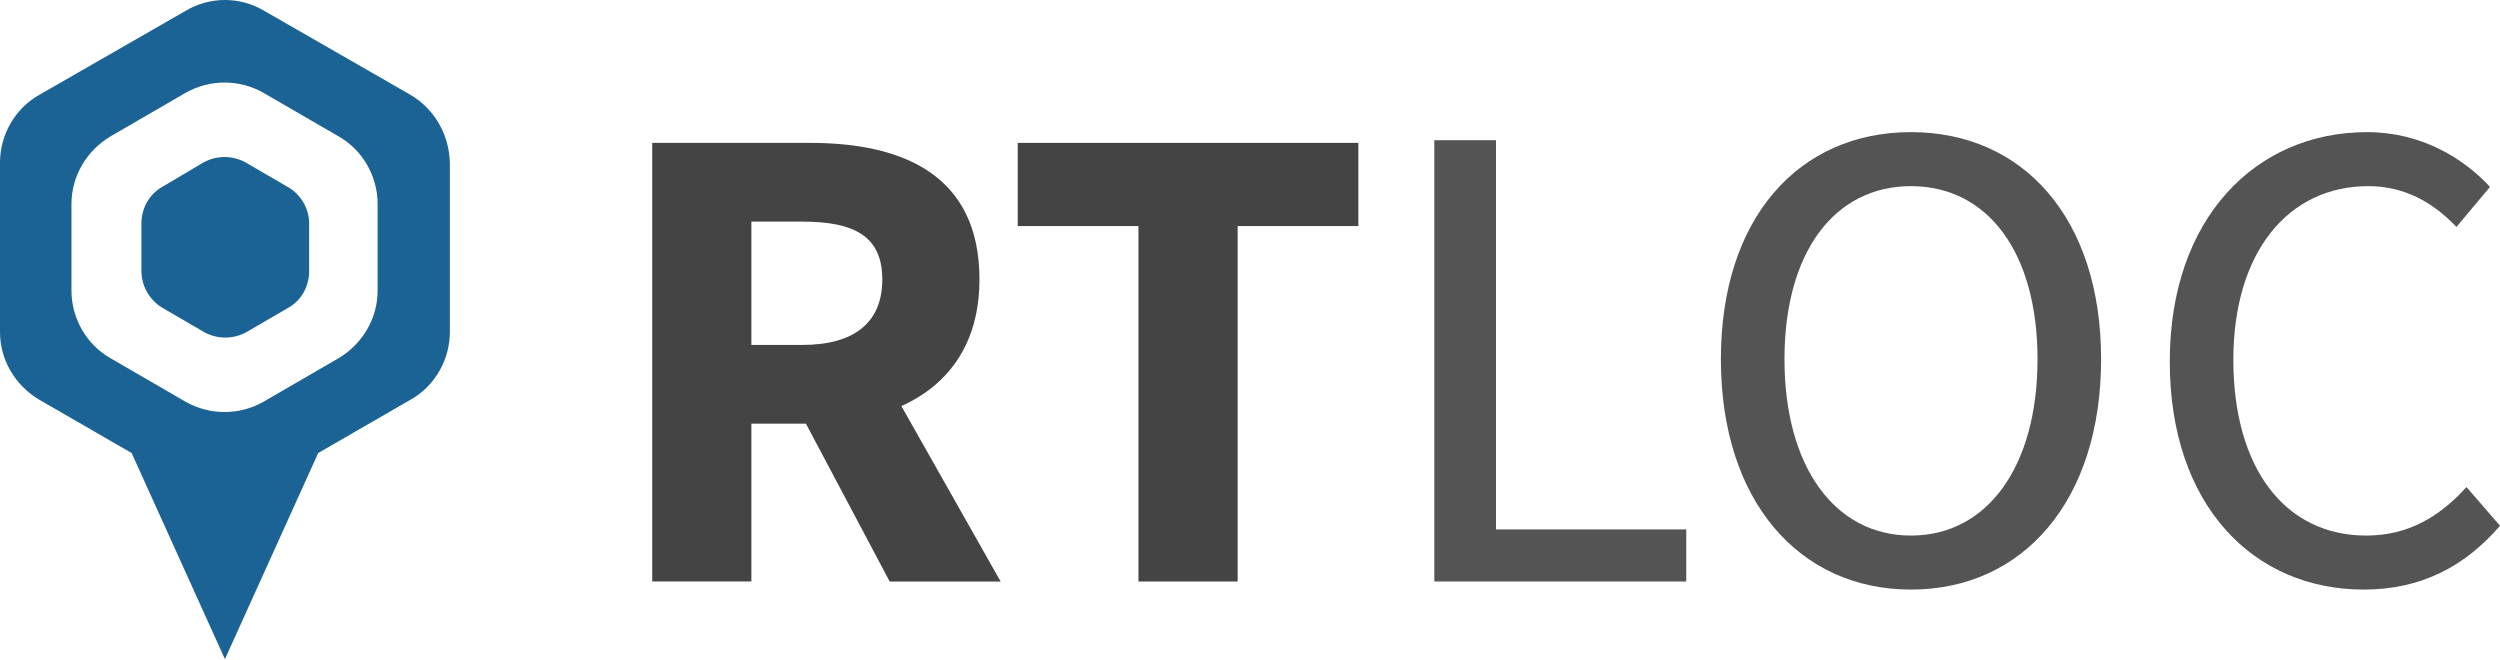
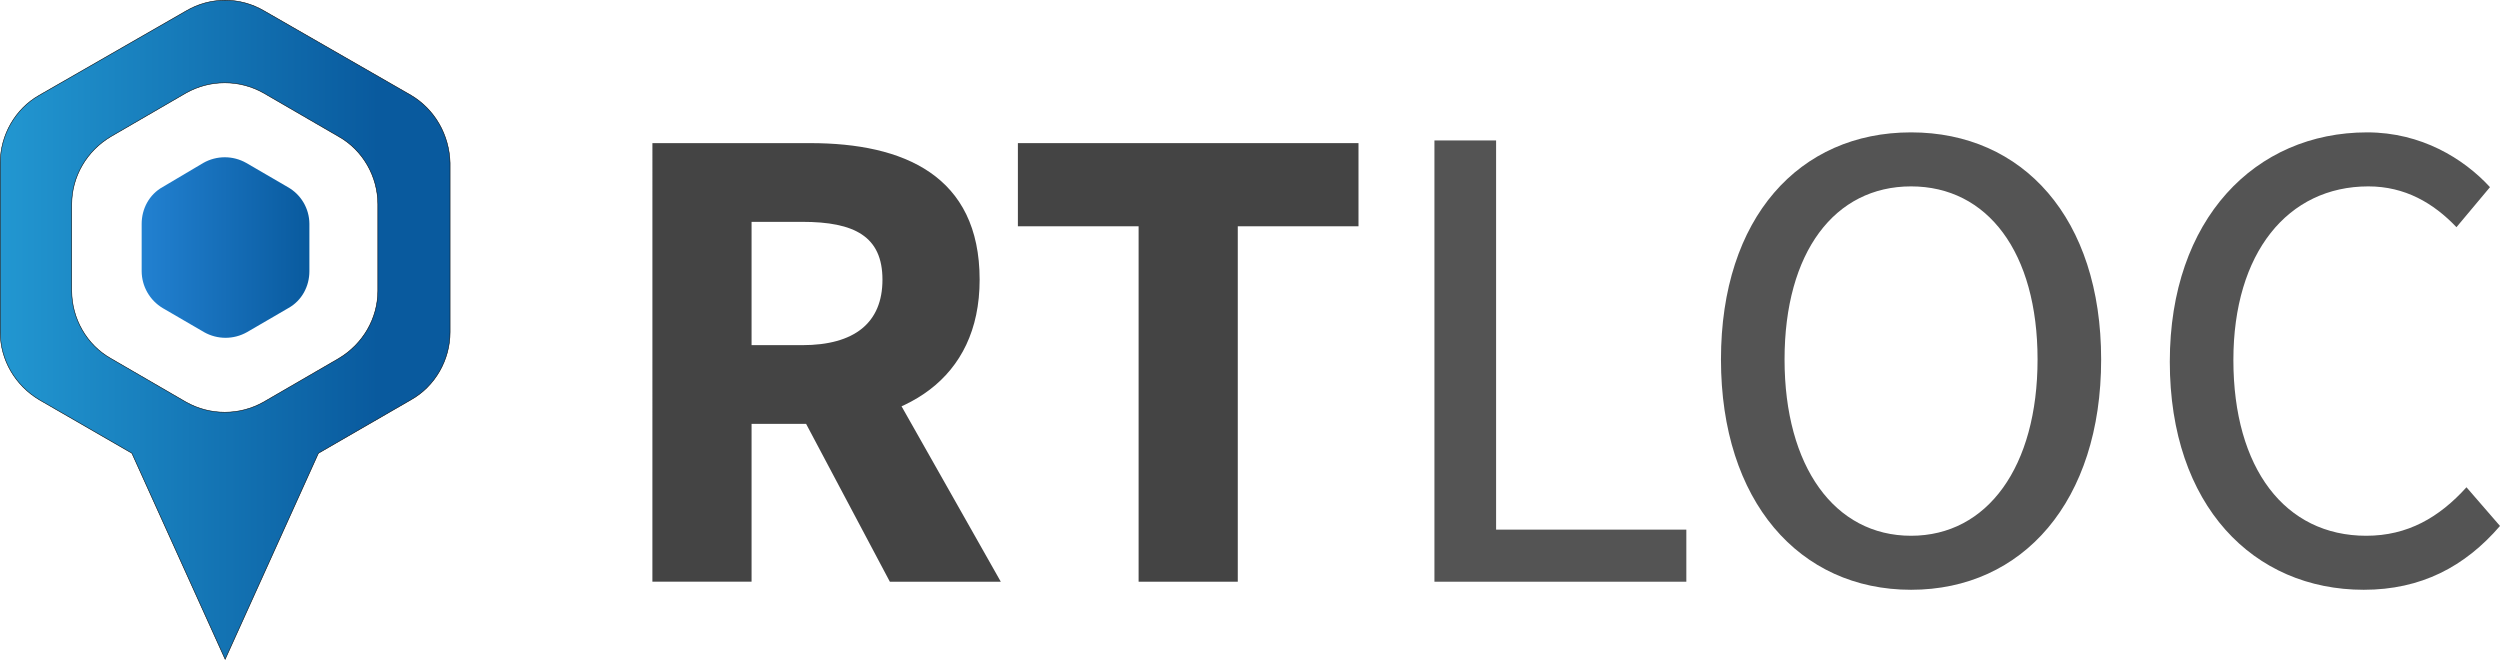
- <svg xmlns="http://www.w3.org/2000/svg" id="Layer_1" data-name="Layer 1" viewBox="0 0 4814.38 1269.34">
+ <svg xmlns="http://www.w3.org/2000/svg" id="Layer_1" data-name="Layer 1" viewBox="0 0 4814.88 1271.05">
+   <defs>
+     <linearGradient id="linear-gradient" x1="41.69" y1="674.14" x2="907.96" y2="674.14" gradientUnits="userSpaceOnUse">
+       <stop offset="0" stop-color="#2297d1" />
+       <stop offset="0.84" stop-color="#095a9e" />
+     </linearGradient>
+     <linearGradient id="linear-gradient-2" x1="314.03" y1="515.7" x2="637.07" y2="515.7" gradientUnits="userSpaceOnUse">
+       <stop offset="0" stop-color="#2281d1" />
+       <stop offset="1" stop-color="#095a9e" />
+     </linearGradient>
+   </defs>
  <g id="SvgjsG1105">
-     <path d="M832.63,222.35,550.15,60.11a147.77,147.77,0,0,0-150.65,0L117,222.35c-46.35,26.08-75.33,76.78-75.33,130.38V678.66c0,53.6,29,102.85,75.33,130.38L295.2,911.89,474.83,1308.8,654.45,911.89,832.63,809C879,783,908,732.26,908,678.66V352.73C906.51,299.13,879,249.88,832.63,222.35ZM768.89,599c0,53.6-29,102.85-75.33,130.37l-144.86,84a152,152,0,0,1-149.2,0l-144.86-84c-46.36-26.07-75.33-76.77-75.33-130.37V432.4c0-53.6,29-102.85,75.33-130.37L399.5,218a152,152,0,0,1,149.2,0l144.86,84c46.36,26.07,75.33,76.77,75.33,130.37Z" transform="translate(-41.69 -39.47)" style="fill:#1b6394" />
-     <path d="M595.06,399.08l-79.67-46.35a83.85,83.85,0,0,0-82.57,0l-78.23,46.35c-26.07,14.49-40.56,42-40.56,71v91.27a83.36,83.36,0,0,0,40.56,71l79.68,46.35a83.85,83.85,0,0,0,82.57,0l79.67-46.35c26.07-14.49,40.56-42,40.56-71V470.06A81.66,81.66,0,0,0,595.06,399.08Z" transform="translate(-41.69 -39.47)" style="fill:#1b6394" />
+     <path d="M832.63,222.35,550.15,60.11a147.77,147.77,0,0,0-150.65,0L117,222.35c-46.35,26.08-75.33,76.78-75.33,130.38V678.66c0,53.6,29,102.85,75.33,130.38L295.2,911.89,474.83,1308.8,654.45,911.89,832.63,809C879,783,908,732.26,908,678.66V352.73C906.51,299.13,879,249.88,832.63,222.35ZM768.89,599c0,53.6-29,102.85-75.33,130.37l-144.86,84a152,152,0,0,1-149.2,0l-144.86-84c-46.36-26.07-75.33-76.77-75.33-130.37V432.4c0-53.6,29-102.85,75.33-130.37L399.5,218a152,152,0,0,1,149.2,0l144.86,84c46.36,26.07,75.33,76.77,75.33,130.37Z" transform="translate(-41.19 -38.97)" style="stroke:#000;stroke-miterlimit:10;fill:url(#linear-gradient)" />
+     <path d="M595.06,399.08l-79.67-46.35a83.85,83.85,0,0,0-82.57,0l-78.23,46.35c-26.07,14.49-40.56,42-40.56,71v91.27a83.36,83.36,0,0,0,40.56,71l79.68,46.35a83.85,83.85,0,0,0,82.57,0l79.67-46.35c26.07-14.49,40.56-42,40.56-71V470.06A81.66,81.66,0,0,0,595.06,399.08Z" transform="translate(-41.19 -38.97)" style="fill:url(#linear-gradient-2)" />
  </g>
-   <path d="M1297.7,314.62h304.22c179.16,0,326,62.21,326,263,0,194.12-146.84,277.67-326,277.67H1488.67v304h-191Zm288.66,389.1c100.45,0,154.41-43,154.41-126.06,0-83.53-54-111.42-154.41-111.42h-97.69V703.72ZM1567,805l132.08-122.19,269.58,476.5H1755Z" transform="translate(-41.69 -39.47)" style="fill:#444" />
-   <path d="M2234.09,474.78h-232.5V314.62h656V474.78h-232.5v684.53h-191Z" transform="translate(-41.69 -39.47)" style="fill:#444" />
-   <path d="M2803.84,309.47H2922.6V1059H3289v100.33H2803.84Z" transform="translate(-41.69 -39.47)" style="fill:#545454" />
-   <path d="M3355.69,731.24c0-272.88,150.68-437.33,366.1-437.33s366.1,165,366.1,437.33c0,272.89-150.67,443.62-366.1,443.62S3355.69,1004.13,3355.69,731.24Zm609.74,0c0-206.49-96.43-333.3-243.64-333.3s-243.64,126.81-243.64,333.3,96.43,339.59,243.64,339.59S3965.43,937.73,3965.43,731.24Z" transform="translate(-41.69 -39.47)" style="fill:#545454" />
-   <path d="M4220.12,735.66c0-275.09,164.64-441.75,380.16-441.75,104,0,185.81,50.36,236.5,105.51l-64.57,77.1c-44.44-46.71-99.31-78.58-169.72-78.58-155,0-259.91,127.92-259.91,334.41,0,208.7,99.35,338.48,255.83,338.48,79.68,0,140.44-35.18,193.1-93.4l64.57,74.5c-67.57,78.48-152.12,122.93-262.47,122.93C4381.45,1174.86,4220.12,1013,4220.12,735.66Z" transform="translate(-41.69 -39.47)" style="fill:#545454" />
+   <path d="M1297.7,314.62h304.22c179.16,0,326,62.21,326,263,0,194.12-146.84,277.67-326,277.67H1488.67v304h-191Zm288.66,389.1c100.45,0,154.41-43,154.41-126.06,0-83.53-54-111.42-154.41-111.42h-97.69V703.72ZM1567,805l132.08-122.19,269.58,476.5H1755Z" transform="translate(-41.19 -38.97)" style="fill:#444" />
+   <path d="M2234.09,474.78h-232.5V314.62h656V474.78h-232.5v684.53h-191Z" transform="translate(-41.19 -38.97)" style="fill:#444" />
+   <path d="M2803.84,309.47H2922.6V1059H3289v100.33H2803.84Z" transform="translate(-41.19 -38.97)" style="fill:#545454" />
+   <path d="M3355.69,731.24c0-272.88,150.68-437.33,366.1-437.33s366.1,165,366.1,437.33c0,272.89-150.67,443.62-366.1,443.62S3355.69,1004.13,3355.69,731.24Zm609.74,0c0-206.49-96.43-333.3-243.64-333.3s-243.64,126.81-243.64,333.3,96.43,339.59,243.64,339.59S3965.43,937.73,3965.43,731.24Z" transform="translate(-41.19 -38.97)" style="fill:#545454" />
+   <path d="M4220.12,735.66c0-275.09,164.64-441.75,380.16-441.75,104,0,185.81,50.36,236.5,105.51l-64.57,77.1c-44.44-46.71-99.31-78.58-169.72-78.58-155,0-259.91,127.92-259.91,334.41,0,208.7,99.35,338.48,255.83,338.48,79.68,0,140.44-35.18,193.1-93.4l64.57,74.5c-67.57,78.48-152.12,122.93-262.47,122.93C4381.45,1174.86,4220.12,1013,4220.12,735.66Z" transform="translate(-41.19 -38.97)" style="fill:#545454" />
</svg>
